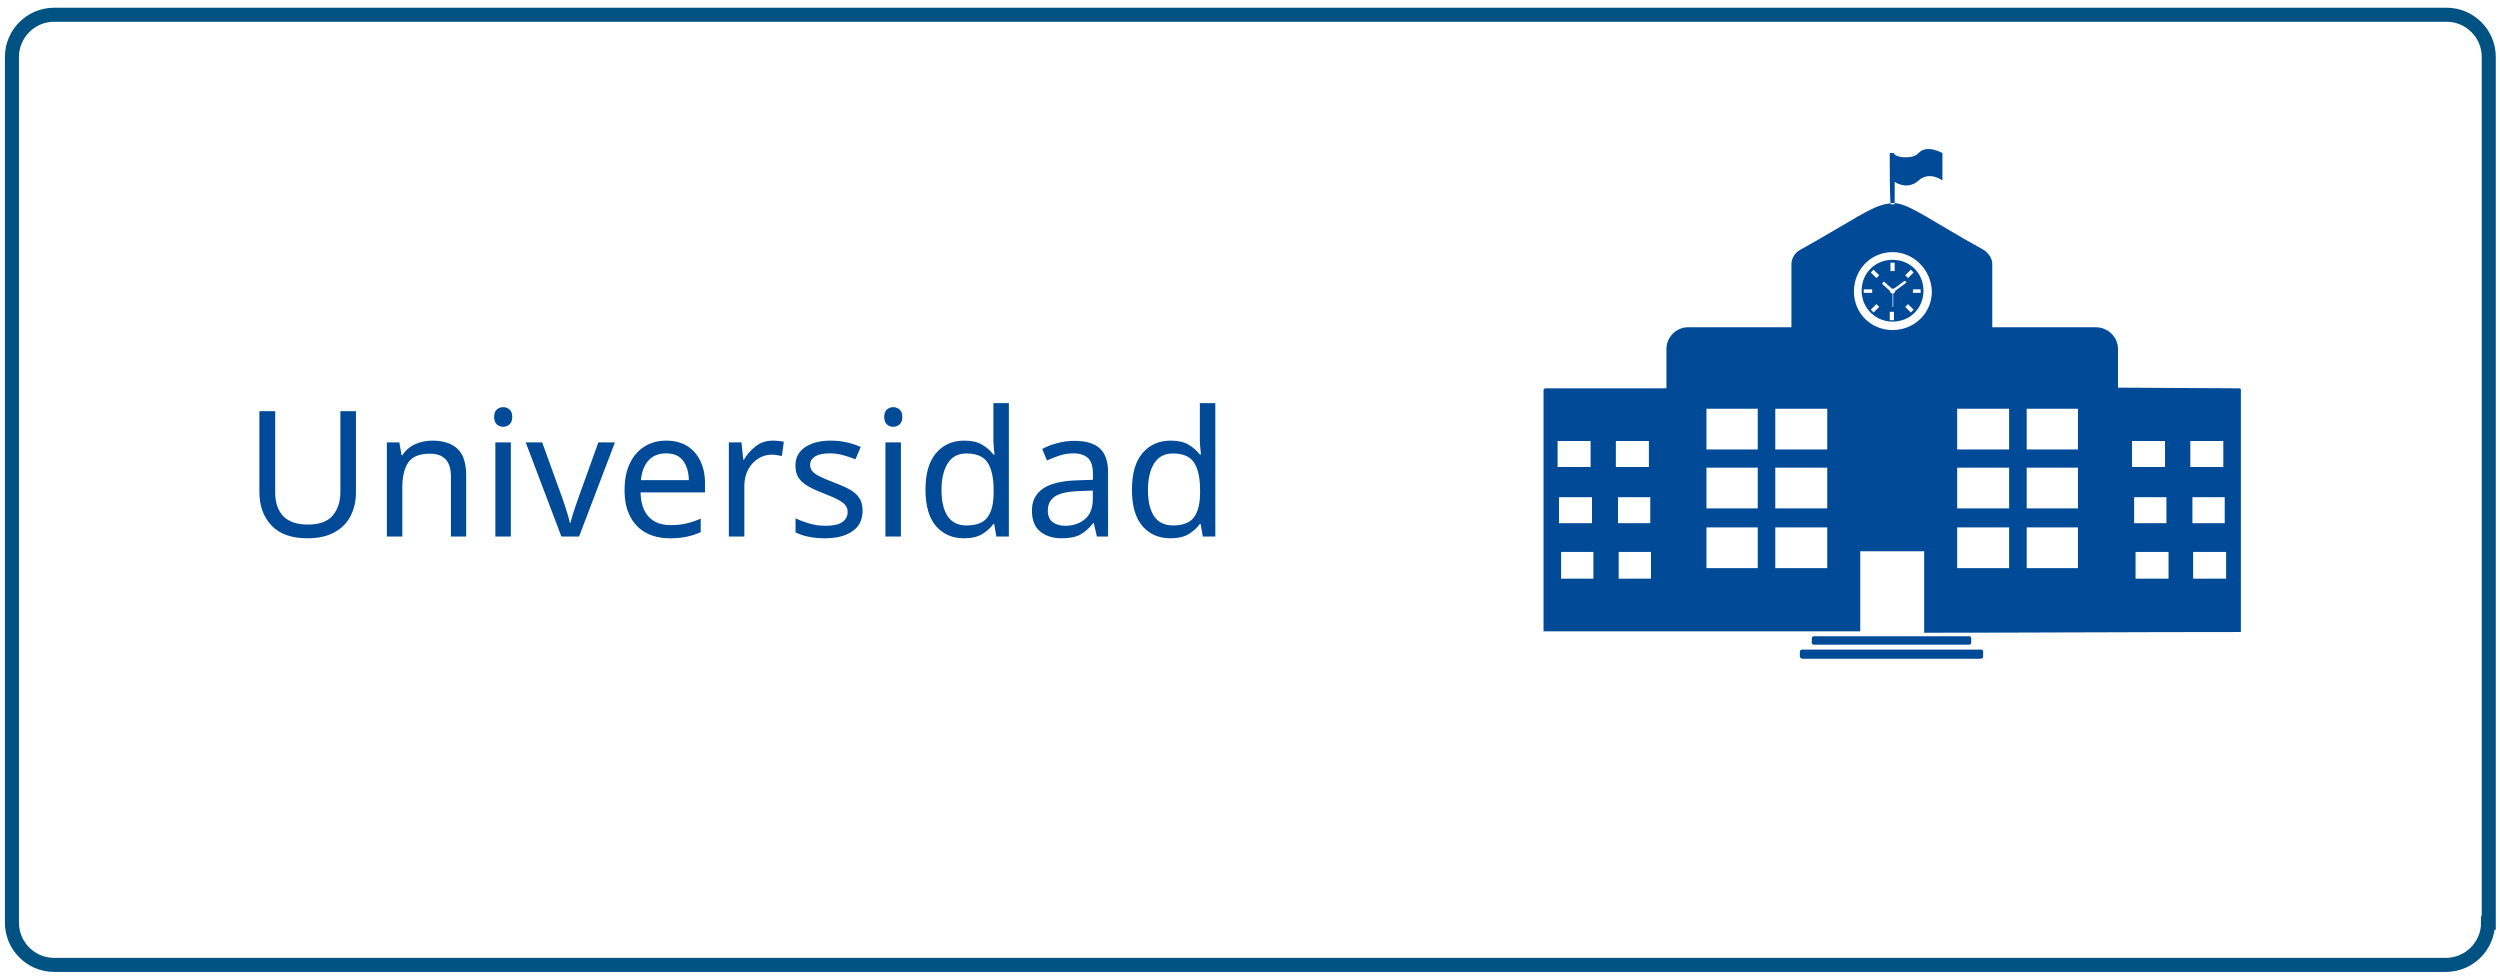
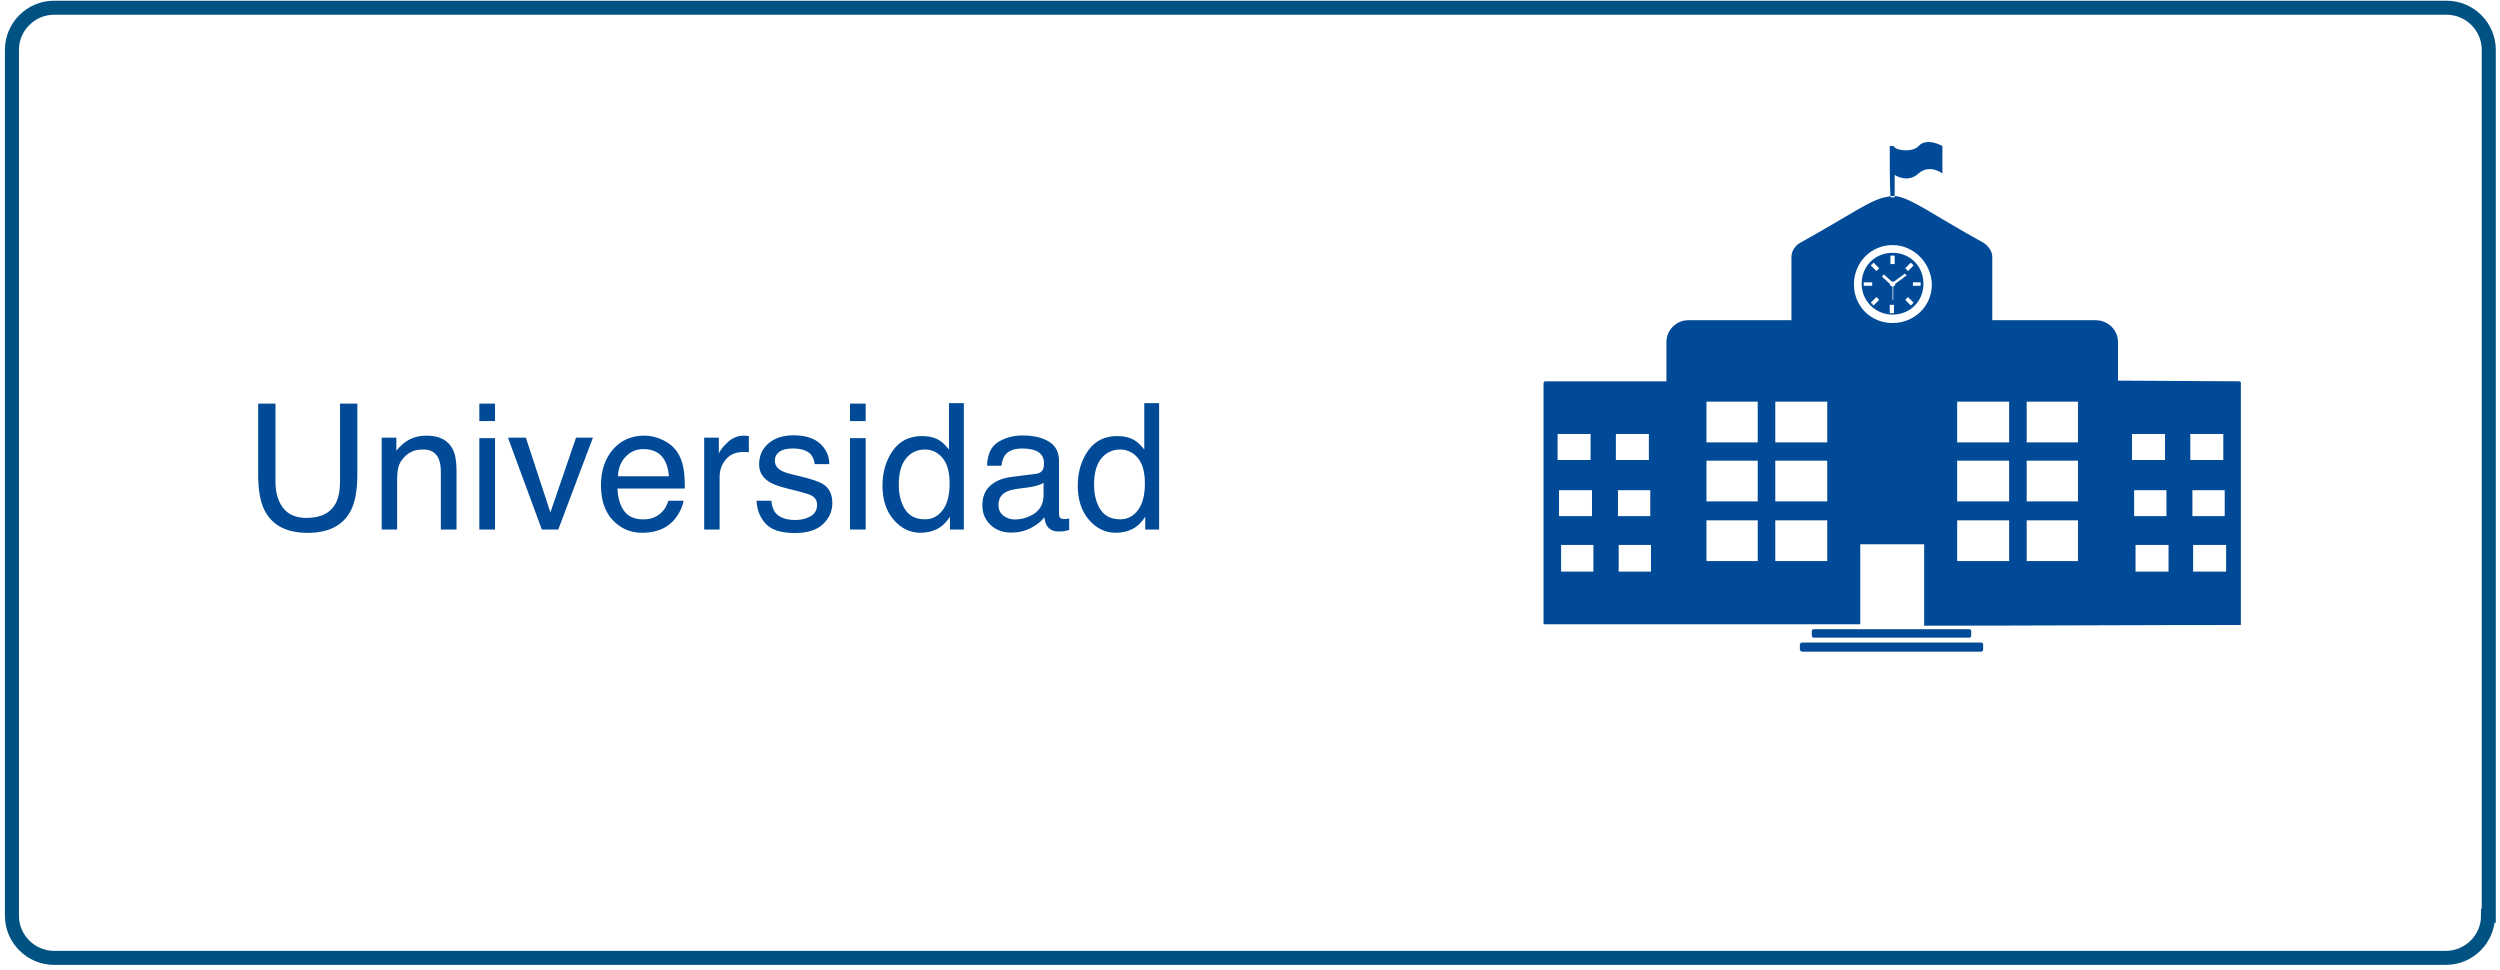
- <svg xmlns="http://www.w3.org/2000/svg" version="1.1" id="Layer_1" x="0px" y="0px" viewBox="0 0 356 139.5" enable-background="new 0 0 356 139.5" xml:space="preserve">
-   <g>
-     <rect x="34.7" y="57.5" fill="none" width="215.8" height="34.5" />
-     <text transform="matrix(1 0 0 1 34.6874 76.4017)" fill="#004A97" font-family="'Avenir-Medium'" font-size="25">Universidad</text>
-     <path fill="none" stroke="#005283" stroke-width="2" stroke-miterlimit="10" d="M354.3,131.4c0,3.3-2.7,6-6,6H7.7c-3.3,0-6-2.7-6-6   V8.1c0-3.3,2.7-6,6-6h340.7c3.3,0,6,2.7,6,6V131.4z" />
-     <path fill-rule="evenodd" clip-rule="evenodd" fill="#004A97" d="M269.1,21.8h0.6c0,0.6,2.6,1,3.5,0c1.2-1.3,3.4,0,3.4,0v3.9   c0,0-1.8-1.4-3.4,0c-1.3,1.2-2.8,0.6-3.4,0.2c0,0.6,0,2.1,0,3.2h-0.6C269.1,26.9,269.1,24.4,269.1,21.8L269.1,21.8z M301.6,55.2   l17.3,0.1c0.1,0,0.2,0.1,0.2,0.2v34.5c-15,0-30.1,0.1-45.1,0.1V78.5h-9.1v11.4h-25.5l0,0h-2.1l0,0h-17.5V55.6   c0-0.2,0.1-0.3,0.3-0.3h16.1h1l0,0h0.1c0-1.9,0-3.7,0-5.6c0-1.7,1.4-3.1,3.1-3.1h14.7v-9c0-0.8,0.5-1.6,1.2-2   c7.4-4.1,10.2-6.3,12.6-6.6c0.3-0.1,0.6-0.1,0.9-0.1c2.4,0.3,5.1,2.5,12.7,6.7c0.7,0.5,1.2,1.2,1.2,2v9h14.7c1.8,0,3.2,1.4,3.2,3.1   L301.6,55.2z M221.8,62.8h4.7v3.7h-4.7V62.8z M230.1,62.8h4.7v3.7h-4.7V62.8z M222,70.8h4.7v3.7H222V70.8z M230.4,70.8h4.6v3.7   h-4.6V70.8z M222.3,78.6h4.6v3.8h-4.6V78.6z M230.5,78.6h4.6v3.8h-4.6V78.6z M303.6,62.8h4.7v3.7h-4.7V62.8z M311.9,62.8h4.7v3.7   h-4.7V62.8z M303.9,70.8h4.6v3.7h-4.6V70.8z M312.2,70.8h4.6v3.7h-4.6V70.8z M304.1,78.6h4.7v3.8h-4.7V78.6z M312.3,78.6h4.7v3.8   h-4.7V78.6z M280.7,91.5c0,0.2-0.1,0.3-0.3,0.3h-22.1c-0.2,0-0.3-0.1-0.3-0.3v-0.6c0-0.2,0.1-0.3,0.3-0.3h22.1   c0.2,0,0.3,0.1,0.3,0.3V91.5z M282.4,93.5c0,0.1-0.1,0.3-0.3,0.3h-25.5c-0.1,0-0.3-0.2-0.3-0.3v-0.7c0-0.2,0.2-0.3,0.3-0.3h25.5   c0.2,0,0.3,0.1,0.3,0.3V93.5z M269.5,35.9L269.5,35.9c-3.1,0-5.5,2.5-5.5,5.6c0,3.1,2.4,5.5,5.5,5.5c3.1,0,5.6-2.4,5.6-5.5   C275,38.4,272.5,35.9,269.5,35.9L269.5,35.9z M269.5,45.8L269.5,45.8c-2.4,0-4.4-1.9-4.4-4.4c0-2.5,1.9-4.4,4.4-4.4   c2.5,0,4.4,1.9,4.4,4.4C273.9,43.9,272,45.8,269.5,45.8L269.5,45.8z M266.8,38.4L266.8,38.4l0.8,0.8l-0.4,0.4l-0.8-0.8L266.8,38.4z    M269.2,37.4L269.2,37.4h0.6v1.2h-0.6V37.4z M269.7,45.6L269.7,45.6h-0.6v-1.2h0.6V45.6z M266.8,44.5L266.8,44.5l-0.4-0.4l0.8-0.8   l0.4,0.4L266.8,44.5z M271.4,40.1L271.4,40.1c0-0.1-0.1-0.1-0.2-0.1l-1.5,1.1c-0.1,0-0.1,0-0.2,0h-0.1l-1-0.9   c-0.1-0.1-0.2-0.1-0.3,0v0.1c-0.1,0.1-0.1,0.2,0,0.2l1,0.9l0,0c0,0.2,0.2,0.4,0.4,0.4v1.9h0.1v-1.9c0.1,0,0.3-0.2,0.3-0.4l0,0   l1.5-1.1C271.5,40.3,271.5,40.2,271.4,40.1L271.4,40.1z M266.6,41.2v0.5h-1.2v-0.5H266.6z M273.5,41.2L273.5,41.2v0.5h-1.1v-0.5   H273.5z M271.7,43.3L271.7,43.3l0.8,0.8l-0.4,0.4l-0.8-0.8L271.7,43.3z M272.1,38.4L272.1,38.4l0.4,0.4l-0.8,0.8l-0.4-0.4   L272.1,38.4z M288.6,58.2h7.3V64h-7.3V58.2z M278.7,66.6h7.4v5.8h-7.4V66.6z M288.6,66.6h7.3v5.8h-7.3V66.6z M278.7,58.2h7.4V64   h-7.4V58.2z M278.7,75.1h7.4v5.8h-7.4V75.1z M288.6,75.1h7.3v5.8h-7.3V75.1z M252.8,58.2h7.4V64h-7.4V58.2z M243,66.6h7.3v5.8H243   V66.6z M252.8,66.6h7.4v5.8h-7.4V66.6z M243,58.2h7.3V64H243V58.2z M243,75.1h7.3v5.8H243V75.1z M252.8,75.1h7.4v5.8h-7.4V75.1z" />
+ <svg xmlns="http://www.w3.org/2000/svg" width="356px" height="138px" viewBox="0 0 356 138" version="1.1">
+   <defs />
+   <g id="Page-1" stroke="none" stroke-width="1" fill="none" fill-rule="evenodd">
+     <g id="Tablet" transform="translate(-338, -270)">
+       <g id="item1" transform="translate(339, 271)">
+         <path d="M38.228,56.47 L38.228,67.554 C38.228,68.856 38.473,69.938 38.961,70.801 C39.685,72.103 40.906,72.754 42.623,72.754 C44.682,72.754 46.082,72.05 46.822,70.642 C47.221,69.877 47.42,68.848 47.42,67.554 L47.42,56.47 L49.886,56.47 L49.886,66.54 C49.886,68.746 49.589,70.443 48.995,71.631 C47.905,73.795 45.846,74.878 42.818,74.878 C39.791,74.878 37.736,73.795 36.654,71.631 C36.06,70.443 35.763,68.746 35.763,66.54 L35.763,56.47 L38.228,56.47 Z M53.353,61.328 L55.44,61.328 L55.44,63.183 C56.059,62.418 56.714,61.869 57.406,61.535 C58.097,61.202 58.866,61.035 59.713,61.035 C61.568,61.035 62.822,61.682 63.473,62.976 C63.831,63.684 64.01,64.697 64.01,66.015 L64.01,74.402 L61.776,74.402 L61.776,66.162 C61.776,65.364 61.658,64.722 61.422,64.233 C61.031,63.419 60.323,63.013 59.298,63.013 C58.777,63.013 58.35,63.065 58.016,63.171 C57.414,63.35 56.885,63.708 56.429,64.245 C56.063,64.677 55.825,65.122 55.715,65.582 C55.605,66.042 55.55,66.699 55.55,67.554 L55.55,74.402 L53.353,74.402 L53.353,61.328 Z M67.257,61.389 L69.491,61.389 L69.491,74.402 L67.257,74.402 L67.257,61.389 Z M67.257,56.47 L69.491,56.47 L69.491,58.96 L67.257,58.96 L67.257,56.47 Z M73.885,61.328 L77.376,71.973 L81.026,61.328 L83.431,61.328 L78.499,74.402 L76.156,74.402 L71.334,61.328 L73.885,61.328 Z M93.453,61.688 C94.324,62.123 94.987,62.687 95.443,63.379 C95.882,64.038 96.175,64.807 96.322,65.686 C96.452,66.288 96.517,67.248 96.517,68.567 L86.934,68.567 C86.975,69.893 87.288,70.957 87.874,71.759 C88.46,72.56 89.368,72.961 90.597,72.961 C91.744,72.961 92.66,72.583 93.343,71.826 C93.734,71.387 94.01,70.878 94.173,70.3 L96.334,70.3 C96.277,70.78 96.088,71.315 95.766,71.905 C95.445,72.495 95.085,72.978 94.686,73.352 C94.019,74.003 93.193,74.442 92.208,74.67 C91.679,74.8 91.081,74.866 90.413,74.866 C88.786,74.866 87.406,74.274 86.275,73.089 C85.144,71.905 84.579,70.247 84.579,68.115 C84.579,66.015 85.148,64.311 86.287,63 C87.427,61.69 88.916,61.035 90.755,61.035 C91.683,61.035 92.582,61.253 93.453,61.688 Z M94.259,66.821 C94.169,65.869 93.962,65.108 93.636,64.538 C93.034,63.48 92.029,62.952 90.621,62.952 C89.612,62.952 88.766,63.316 88.082,64.044 C87.398,64.772 87.036,65.698 86.996,66.821 L94.259,66.821 Z M99.276,61.328 L101.363,61.328 L101.363,63.586 C101.534,63.147 101.953,62.612 102.621,61.981 C103.288,61.35 104.057,61.035 104.928,61.035 C104.968,61.035 105.037,61.039 105.135,61.047 C105.233,61.055 105.4,61.072 105.636,61.096 L105.636,63.415 C105.505,63.391 105.385,63.375 105.276,63.367 C105.166,63.358 105.046,63.354 104.915,63.354 C103.809,63.354 102.958,63.71 102.364,64.422 C101.77,65.135 101.473,65.954 101.473,66.882 L101.473,74.402 L99.276,74.402 L99.276,61.328 Z M108.846,70.3 C108.911,71.033 109.094,71.594 109.395,71.985 C109.949,72.693 110.909,73.047 112.276,73.047 C113.09,73.047 113.806,72.87 114.425,72.516 C115.043,72.162 115.352,71.614 115.352,70.874 C115.352,70.312 115.104,69.885 114.608,69.592 C114.29,69.413 113.664,69.206 112.728,68.97 L110.982,68.53 C109.867,68.253 109.045,67.944 108.517,67.602 C107.572,67.008 107.1,66.186 107.1,65.137 C107.1,63.9 107.546,62.899 108.437,62.134 C109.328,61.369 110.527,60.986 112.032,60.986 C114.002,60.986 115.422,61.564 116.292,62.72 C116.838,63.452 117.102,64.241 117.086,65.088 L115.011,65.088 C114.97,64.591 114.795,64.14 114.486,63.733 C113.981,63.155 113.106,62.866 111.861,62.866 C111.031,62.866 110.402,63.025 109.975,63.342 C109.548,63.66 109.334,64.079 109.334,64.599 C109.334,65.169 109.615,65.625 110.177,65.967 C110.502,66.17 110.982,66.349 111.617,66.504 L113.07,66.858 C114.649,67.24 115.706,67.611 116.244,67.969 C117.098,68.53 117.525,69.413 117.525,70.618 C117.525,71.781 117.084,72.786 116.201,73.633 C115.318,74.479 113.973,74.902 112.166,74.902 C110.221,74.902 108.844,74.461 108.034,73.578 C107.225,72.695 106.791,71.602 106.734,70.3 L108.846,70.3 Z M120.04,61.389 L122.274,61.389 L122.274,74.402 L120.04,74.402 L120.04,61.389 Z M120.04,56.47 L122.274,56.47 L122.274,58.96 L120.04,58.96 L120.04,56.47 Z M127.877,71.533 C128.471,72.477 129.423,72.949 130.733,72.949 C131.751,72.949 132.587,72.512 133.242,71.637 C133.897,70.762 134.225,69.507 134.225,67.871 C134.225,66.219 133.887,64.996 133.211,64.203 C132.536,63.409 131.702,63.013 130.709,63.013 C129.602,63.013 128.705,63.436 128.017,64.282 C127.33,65.128 126.986,66.374 126.986,68.017 C126.986,69.417 127.283,70.589 127.877,71.533 Z M132.808,61.731 C133.199,61.975 133.643,62.402 134.139,63.013 L134.139,56.409 L136.251,56.409 L136.251,74.402 L134.273,74.402 L134.273,72.583 C133.761,73.389 133.154,73.97 132.454,74.328 C131.755,74.687 130.953,74.866 130.05,74.866 C128.593,74.866 127.332,74.253 126.266,73.028 C125.199,71.804 124.666,70.174 124.666,68.139 C124.666,66.235 125.153,64.585 126.125,63.19 C127.098,61.794 128.487,61.096 130.294,61.096 C131.295,61.096 132.133,61.308 132.808,61.731 Z M141.878,72.424 C142.342,72.79 142.891,72.973 143.526,72.973 C144.299,72.973 145.048,72.794 145.772,72.436 C146.993,71.842 147.603,70.87 147.603,69.519 L147.603,67.749 C147.335,67.92 146.989,68.062 146.566,68.176 C146.143,68.29 145.728,68.371 145.321,68.42 L143.99,68.591 C143.193,68.697 142.594,68.864 142.196,69.092 C141.52,69.474 141.183,70.084 141.183,70.923 C141.183,71.557 141.414,72.058 141.878,72.424 Z M146.505,66.479 C147.009,66.414 147.347,66.203 147.518,65.845 C147.616,65.649 147.664,65.368 147.664,65.002 C147.664,64.254 147.398,63.71 146.865,63.373 C146.332,63.035 145.569,62.866 144.576,62.866 C143.429,62.866 142.615,63.175 142.135,63.794 C141.866,64.136 141.691,64.644 141.61,65.32 L139.559,65.32 C139.6,63.708 140.123,62.587 141.128,61.957 C142.133,61.326 143.298,61.011 144.625,61.011 C146.163,61.011 147.412,61.304 148.372,61.889 C149.325,62.475 149.801,63.387 149.801,64.624 L149.801,72.156 C149.801,72.383 149.847,72.567 149.941,72.705 C150.035,72.843 150.232,72.912 150.533,72.912 C150.631,72.912 150.741,72.906 150.863,72.894 C150.985,72.882 151.115,72.864 151.253,72.839 L151.253,74.463 C150.912,74.56 150.651,74.621 150.472,74.646 C150.293,74.67 150.049,74.682 149.74,74.682 C148.983,74.682 148.433,74.414 148.092,73.877 C147.913,73.592 147.787,73.189 147.713,72.668 C147.266,73.254 146.623,73.763 145.785,74.194 C144.946,74.625 144.023,74.841 143.014,74.841 C141.801,74.841 140.81,74.473 140.041,73.736 C139.272,73 138.888,72.078 138.888,70.972 C138.888,69.759 139.266,68.819 140.023,68.152 C140.78,67.484 141.773,67.073 143.001,66.919 L146.505,66.479 Z M155.684,71.533 C156.279,72.477 157.231,72.949 158.541,72.949 C159.558,72.949 160.394,72.512 161.049,71.637 C161.705,70.762 162.032,69.507 162.032,67.871 C162.032,66.219 161.694,64.996 161.019,64.203 C160.343,63.409 159.509,63.013 158.517,63.013 C157.41,63.013 156.513,63.436 155.825,64.282 C155.137,65.128 154.793,66.374 154.793,68.017 C154.793,69.417 155.09,70.589 155.684,71.533 Z M160.616,61.731 C161.007,61.975 161.45,62.402 161.947,63.013 L161.947,56.409 L164.058,56.409 L164.058,74.402 L162.081,74.402 L162.081,72.583 C161.568,73.389 160.962,73.97 160.262,74.328 C159.562,74.687 158.761,74.866 157.857,74.866 C156.401,74.866 155.139,74.253 154.073,73.028 C153.007,71.804 152.474,70.174 152.474,68.139 C152.474,66.235 152.96,64.585 153.933,63.19 C154.905,61.794 156.295,61.096 158.101,61.096 C159.102,61.096 159.941,61.308 160.616,61.731 Z" id="Universidad" fill="#004A97" />
+         <path d="M353.3,129.4 C353.3,132.7 350.6,135.4 347.3,135.4 L6.7,135.4 C3.4,135.4 0.7,132.7 0.7,129.4 L0.7,6.1 C0.7,2.8 3.4,0.1 6.7,0.1 L347.4,0.1 C350.7,0.1 353.4,2.8 353.4,6.1 L353.4,129.4 L353.3,129.4 Z" id="Shape" stroke="#005283" stroke-width="2" />
+         <path d="M268.1,19.8 L268.7,19.8 C268.7,20.4 271.3,20.8 272.2,19.8 C273.4,18.5 275.6,19.8 275.6,19.8 L275.6,23.7 C275.6,23.7 273.8,22.3 272.2,23.7 C270.9,24.9 269.4,24.3 268.8,23.9 C268.8,24.5 268.8,26 268.8,27.1 L268.2,27.1 C268.1,24.9 268.1,22.4 268.1,19.8 L268.1,19.8 Z M300.6,53.2 L317.9,53.3 C318,53.3 318.1,53.4 318.1,53.5 L318.1,88 C303.1,88 288,88.1 273,88.1 L273,76.5 L263.9,76.5 L263.9,87.9 L238.4,87.9 L238.4,87.9 L236.3,87.9 L236.3,87.9 L218.8,87.9 L218.8,53.6 C218.8,53.4 218.9,53.3 219.1,53.3 L235.2,53.3 L236.2,53.3 L236.2,53.3 L236.3,53.3 C236.3,51.4 236.3,49.6 236.3,47.7 C236.3,46 237.7,44.6 239.4,44.6 L254.1,44.6 L254.1,35.6 C254.1,34.8 254.6,34 255.3,33.6 C262.7,29.5 265.5,27.3 267.9,27 C268.2,26.9 268.5,26.9 268.8,26.9 C271.2,27.2 273.9,29.4 281.5,33.6 C282.2,34.1 282.7,34.8 282.7,35.6 L282.7,44.6 L297.4,44.6 C299.2,44.6 300.6,46 300.6,47.7 L300.6,53.2 Z M220.8,60.8 L225.5,60.8 L225.5,64.5 L220.8,64.5 L220.8,60.8 Z M229.1,60.8 L233.8,60.8 L233.8,64.5 L229.1,64.5 L229.1,60.8 Z M221,68.8 L225.7,68.8 L225.7,72.5 L221,72.5 L221,68.8 Z M229.4,68.8 L234,68.8 L234,72.5 L229.4,72.5 L229.4,68.8 Z M221.3,76.6 L225.9,76.6 L225.9,80.4 L221.3,80.4 L221.3,76.6 Z M229.5,76.6 L234.1,76.6 L234.1,80.4 L229.5,80.4 L229.5,76.6 Z M302.6,60.8 L307.3,60.8 L307.3,64.5 L302.6,64.5 L302.6,60.8 Z M310.9,60.8 L315.6,60.8 L315.6,64.5 L310.9,64.5 L310.9,60.8 Z M302.9,68.8 L307.5,68.8 L307.5,72.5 L302.9,72.5 L302.9,68.8 Z M311.2,68.8 L315.8,68.8 L315.8,72.5 L311.2,72.5 L311.2,68.8 Z M303.1,76.6 L307.8,76.6 L307.8,80.4 L303.1,80.4 L303.1,76.6 Z M311.3,76.6 L316,76.6 L316,80.4 L311.3,80.4 L311.3,76.6 Z M279.7,89.5 C279.7,89.7 279.6,89.8 279.4,89.8 L257.3,89.8 C257.1,89.8 257,89.7 257,89.5 L257,88.9 C257,88.7 257.1,88.6 257.3,88.6 L279.4,88.6 C279.6,88.6 279.7,88.7 279.7,88.9 L279.7,89.5 Z M281.4,91.5 C281.4,91.6 281.3,91.8 281.1,91.8 L255.6,91.8 C255.5,91.8 255.3,91.6 255.3,91.5 L255.3,90.8 C255.3,90.6 255.5,90.5 255.6,90.5 L281.1,90.5 C281.3,90.5 281.4,90.6 281.4,90.8 L281.4,91.5 Z M268.5,33.9 L268.5,33.9 C265.4,33.9 263,36.4 263,39.5 C263,42.6 265.4,45 268.5,45 C271.6,45 274.1,42.6 274.1,39.5 C274,36.4 271.5,33.9 268.5,33.9 L268.5,33.9 Z M268.5,43.8 L268.5,43.8 C266.1,43.8 264.1,41.9 264.1,39.4 C264.1,36.9 266,35 268.5,35 C271,35 272.9,36.9 272.9,39.4 C272.9,41.9 271,43.8 268.5,43.8 L268.5,43.8 Z M265.8,36.4 L265.8,36.4 L266.6,37.2 L266.2,37.6 L265.4,36.8 L265.8,36.4 Z M268.2,35.4 L268.2,35.4 L268.8,35.4 L268.8,36.6 L268.2,36.6 L268.2,35.4 Z M268.7,43.6 L268.7,43.6 L268.1,43.6 L268.1,42.4 L268.7,42.4 L268.7,43.6 Z M265.8,42.5 L265.8,42.5 L265.4,42.1 L266.2,41.3 L266.6,41.7 L265.8,42.5 Z M270.4,38.1 L270.4,38.1 C270.4,38 270.3,38 270.2,38 L268.7,39.1 C268.6,39.1 268.6,39.1 268.5,39.1 L268.4,39.1 L267.4,38.2 C267.3,38.1 267.2,38.1 267.1,38.2 L267.1,38.3 C267,38.4 267,38.5 267.1,38.5 L268.1,39.4 L268.1,39.4 C268.1,39.6 268.3,39.8 268.5,39.8 L268.5,41.7 L268.6,41.7 L268.6,39.8 C268.7,39.8 268.9,39.6 268.9,39.4 L268.9,39.4 L270.4,38.3 C270.5,38.3 270.5,38.2 270.4,38.1 L270.4,38.1 Z M265.6,39.2 L265.6,39.7 L264.4,39.7 L264.4,39.2 L265.6,39.2 Z M272.5,39.2 L272.5,39.2 L272.5,39.7 L271.4,39.7 L271.4,39.2 L272.5,39.2 Z M270.7,41.3 L270.7,41.3 L271.5,42.1 L271.1,42.5 L270.3,41.7 L270.7,41.3 Z M271.1,36.4 L271.1,36.4 L271.5,36.8 L270.7,37.6 L270.3,37.2 L271.1,36.4 Z M287.6,56.2 L294.9,56.2 L294.9,62 L287.6,62 L287.6,56.2 Z M277.7,64.6 L285.1,64.6 L285.1,70.4 L277.7,70.4 L277.7,64.6 Z M287.6,64.6 L294.9,64.6 L294.9,70.4 L287.6,70.4 L287.6,64.6 Z M277.7,56.2 L285.1,56.2 L285.1,62 L277.7,62 L277.7,56.2 Z M277.7,73.1 L285.1,73.1 L285.1,78.9 L277.7,78.9 L277.7,73.1 Z M287.6,73.1 L294.9,73.1 L294.9,78.9 L287.6,78.9 L287.6,73.1 Z M251.8,56.2 L259.2,56.2 L259.2,62 L251.8,62 L251.8,56.2 L251.8,56.2 Z M242,64.6 L249.3,64.6 L249.3,70.4 L242,70.4 L242,64.6 Z M251.8,64.6 L259.2,64.6 L259.2,70.4 L251.8,70.4 L251.8,64.6 L251.8,64.6 Z M242,56.2 L249.3,56.2 L249.3,62 L242,62 L242,56.2 Z M242,73.1 L249.3,73.1 L249.3,78.9 L242,78.9 L242,73.1 Z M251.8,73.1 L259.2,73.1 L259.2,78.9 L251.8,78.9 L251.8,73.1 L251.8,73.1 Z" id="Shape" fill="#004A97" />
+       </g>
+     </g>
  </g>
</svg>
